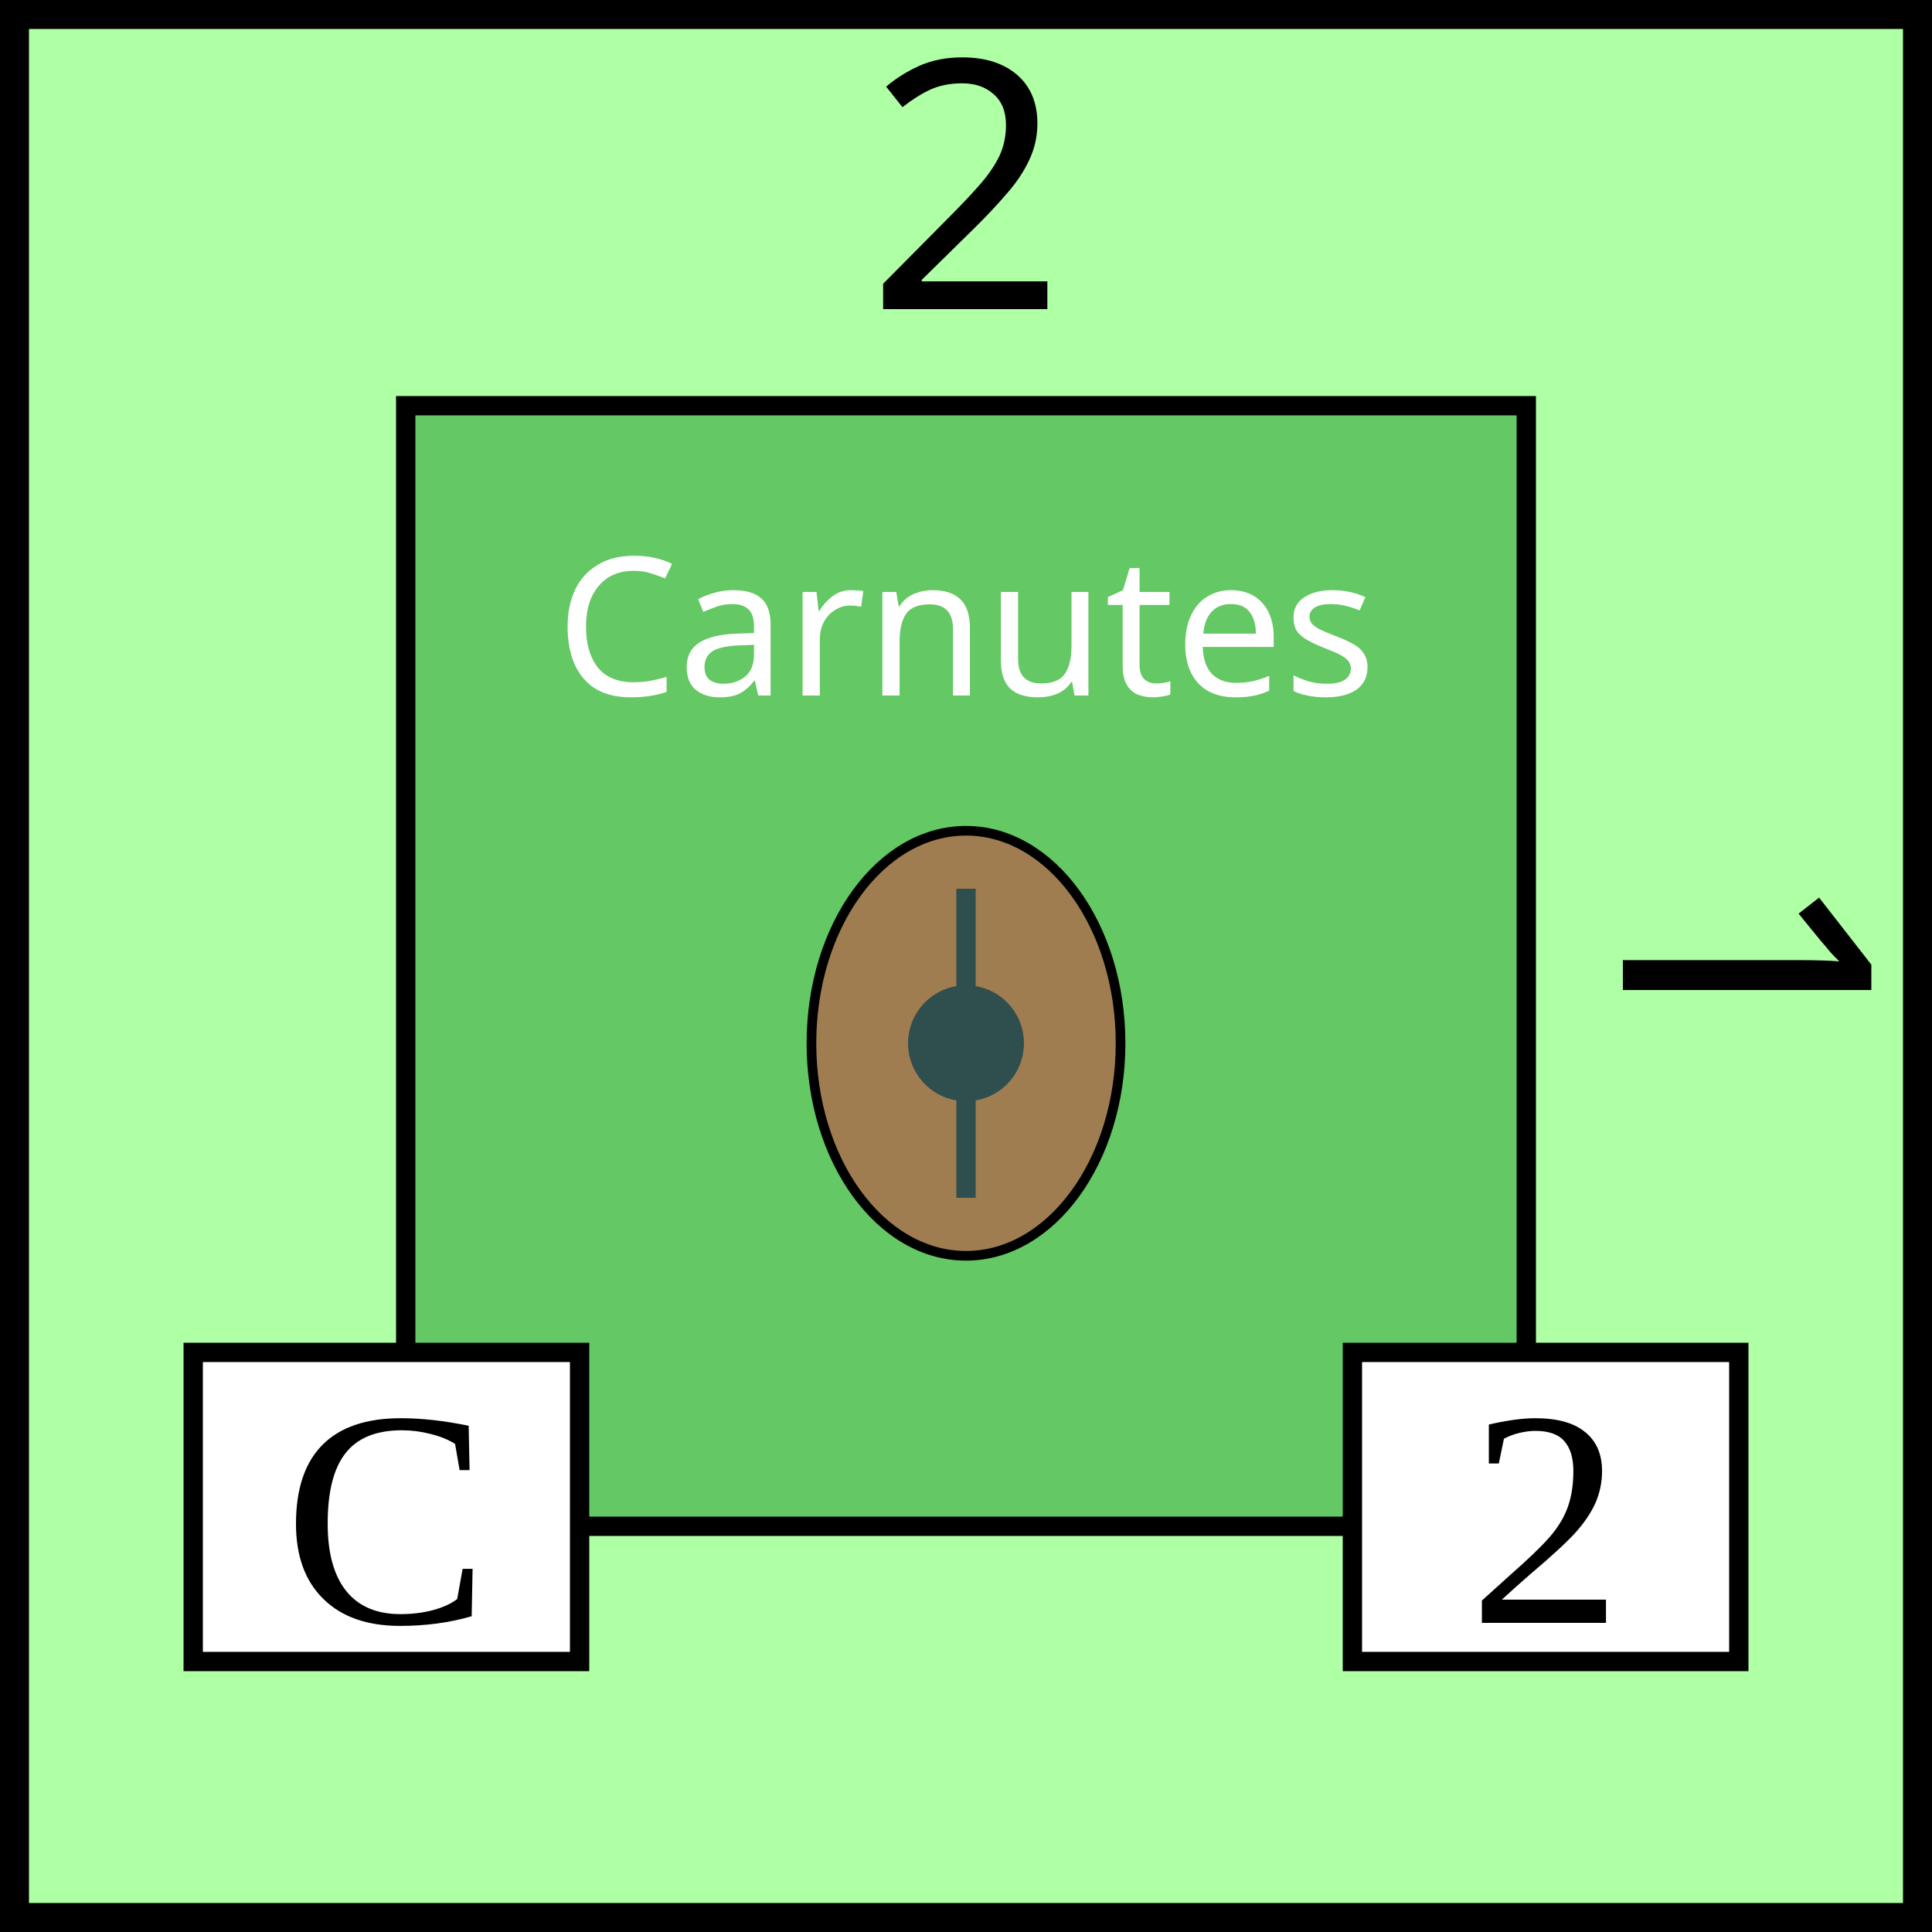
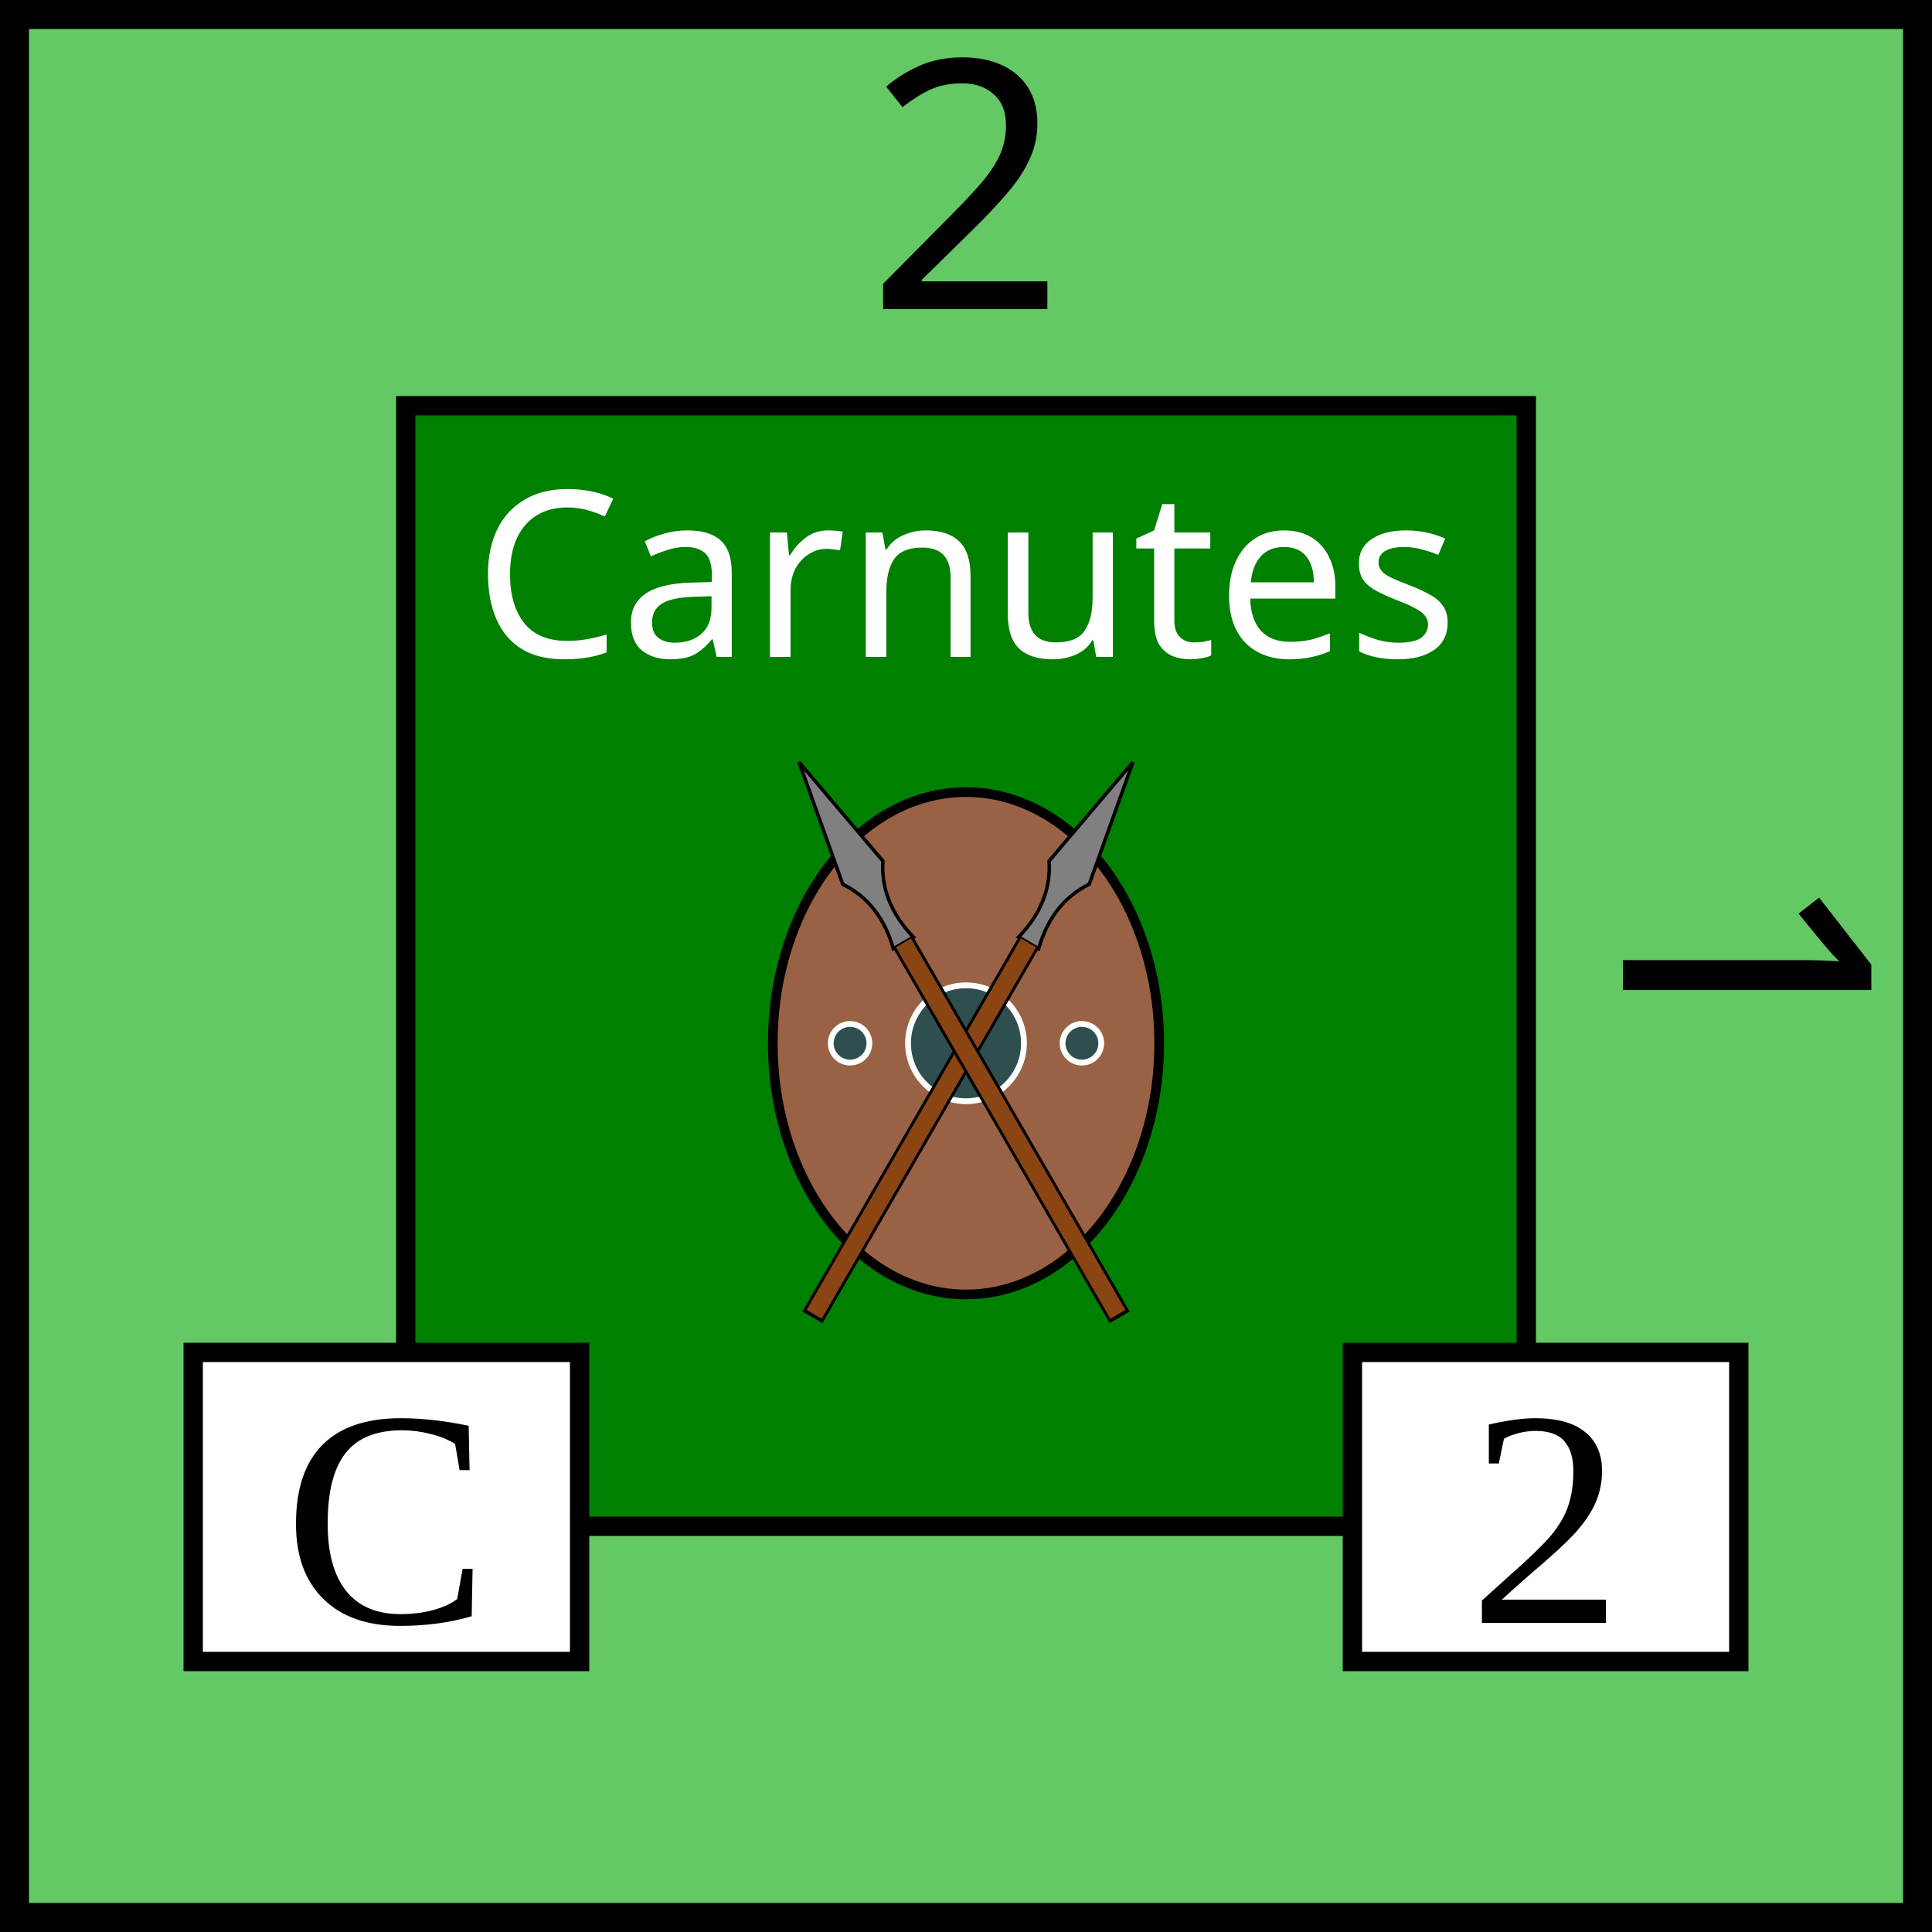
<svg xmlns="http://www.w3.org/2000/svg" viewBox="0 0 100 100" width="100" height="100">
-   <rect id="background" fill="rgb(175,255,165)" height="100" width="100" stroke="black" stroke-width="3" />
+   <rect id="background" fill="rgb(100,200,100)" height="100" width="100" stroke="black" stroke-width="3" />
  <g id="tribe" text-anchor="middle" font-size="12" font-family="Papyrus">
-     <rect x="21" y="21" width="58" height="58" fill="rgb(100,200,100)" stroke="black" />
-     <text x="50" y="36" fill="white" font-size="10">Carnutes</text>
+     <rect x="21" y="21" width="58" height="58" fill="green" stroke="black" />
+     <text x="50" y="34" fill="white">Carnutes</text>
    <ellipse id="shield" cx="50" cy="54" rx="8" ry="11" fill="rgb(160,125,80)" stroke="black" stroke-width="0.5" />
-     <circle cx="50" cy="54" r="3" fill="darkslategrey" />
-     <line x1="50" y1="46" x2="50" y2="62" stroke="darkslategrey" />
+     <ellipse id="shield" cx="50" cy="54" rx="10" ry="13" fill="#996244" stroke="black" stroke-width="0.5" />
+     <circle cx="50" cy="54" r="3" fill="darkslategrey" stroke-width="0.3" stroke="white" />
+     <circle cx="44" cy="54" r="1" fill="darkslategrey" stroke-width="0.3" stroke="white" />
+     <circle cx="56" cy="54" r="1" fill="darkslategrey" stroke-width="0.3" stroke="white" />
  </g>
+   <g id="spear" transform="scale(0.6) translate(68, 42) rotate(30, 14, 47)">
+     <path d="         M 16 19         L 14 30         Q 16 33, 15 37         L 16 37         L 17 37         Q 16 33, 18 30         Z       " fill="grey" stroke="black" stroke-width="0.3" />
+     <line x1="16" y1="74.3" x2="16" y2="37" stroke="black" stroke-width="2" />
+     <line x1="16" y1="74" x2="16" y2="37" stroke="saddlebrown" stroke-width="1.5" />
+   </g>
+   <use href="#spear" transform="scale(-1,1) translate(-100,0)" />
  <g id="attributes" text-anchor="middle" font-size="16">
    <rect id="initiative" x="10" y="70" height="16" width="20" fill="white" stroke="black" />
    <text x="20" y="84">C</text>
    <rect id="firepower" x="70" y="70" height="16" width="20" fill="white" stroke="black" />
    <text x="80" y="84">2</text>
  </g>
  <g id="strength" text-anchor="middle" font-family="Papyrus" font-size="18">
    <text x="50" y="16">2</text>
    <text x="50" y="16" transform="rotate(90,50,50)">1</text>
  </g>
</svg>
